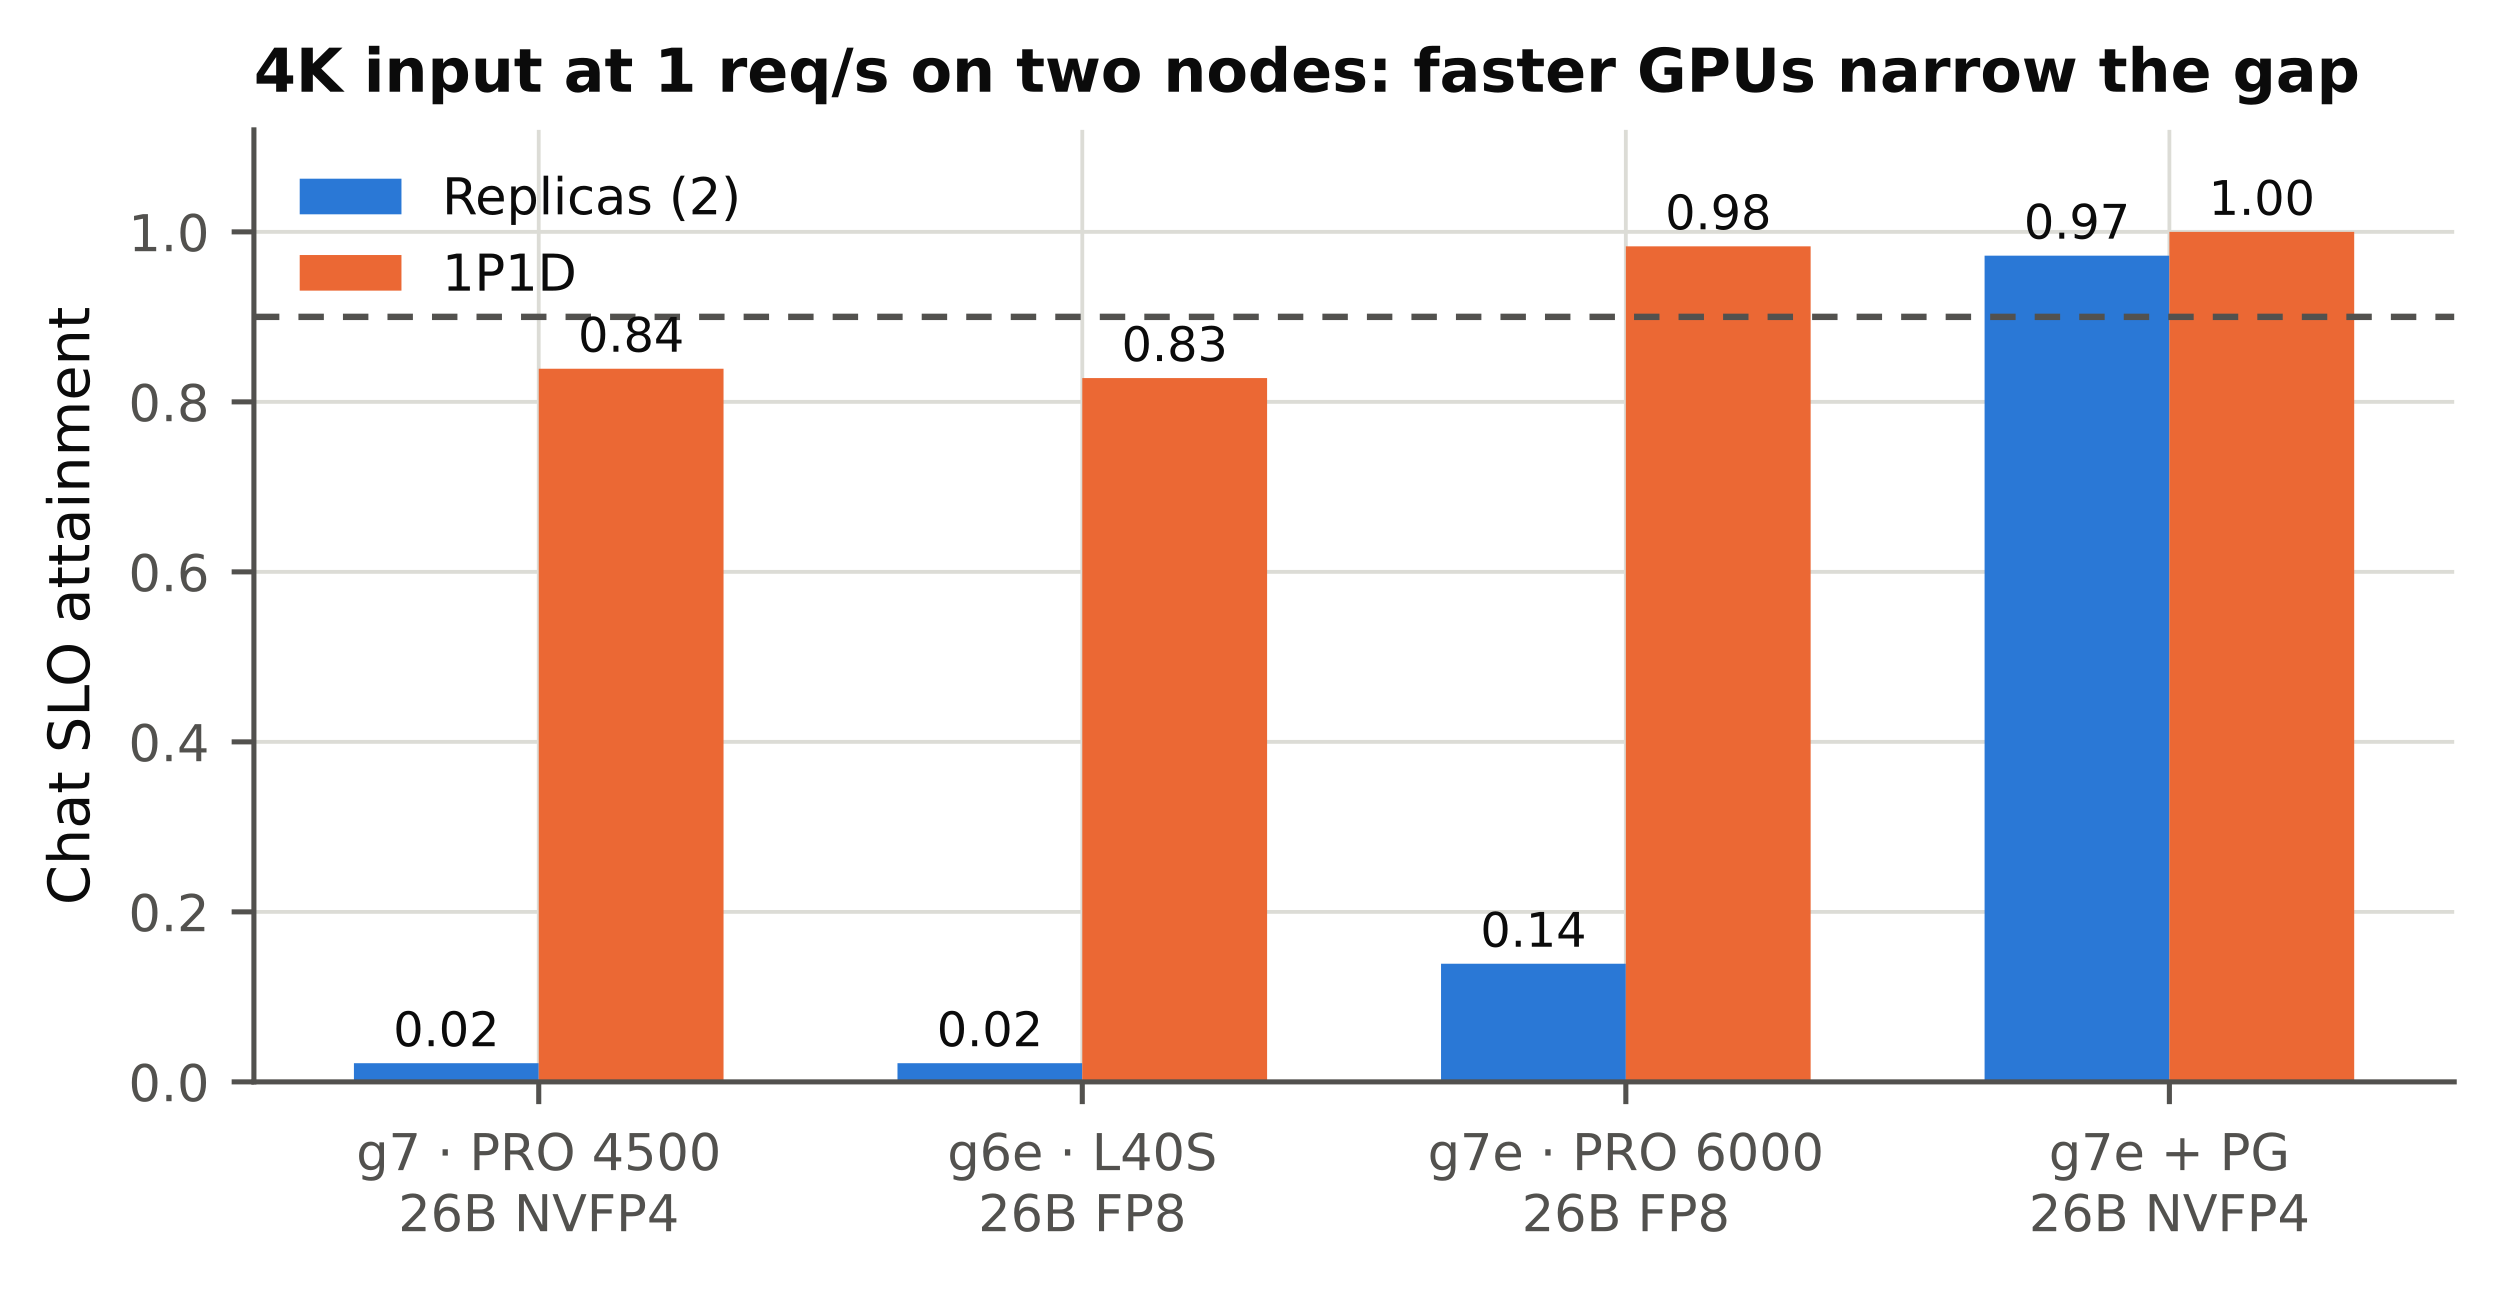
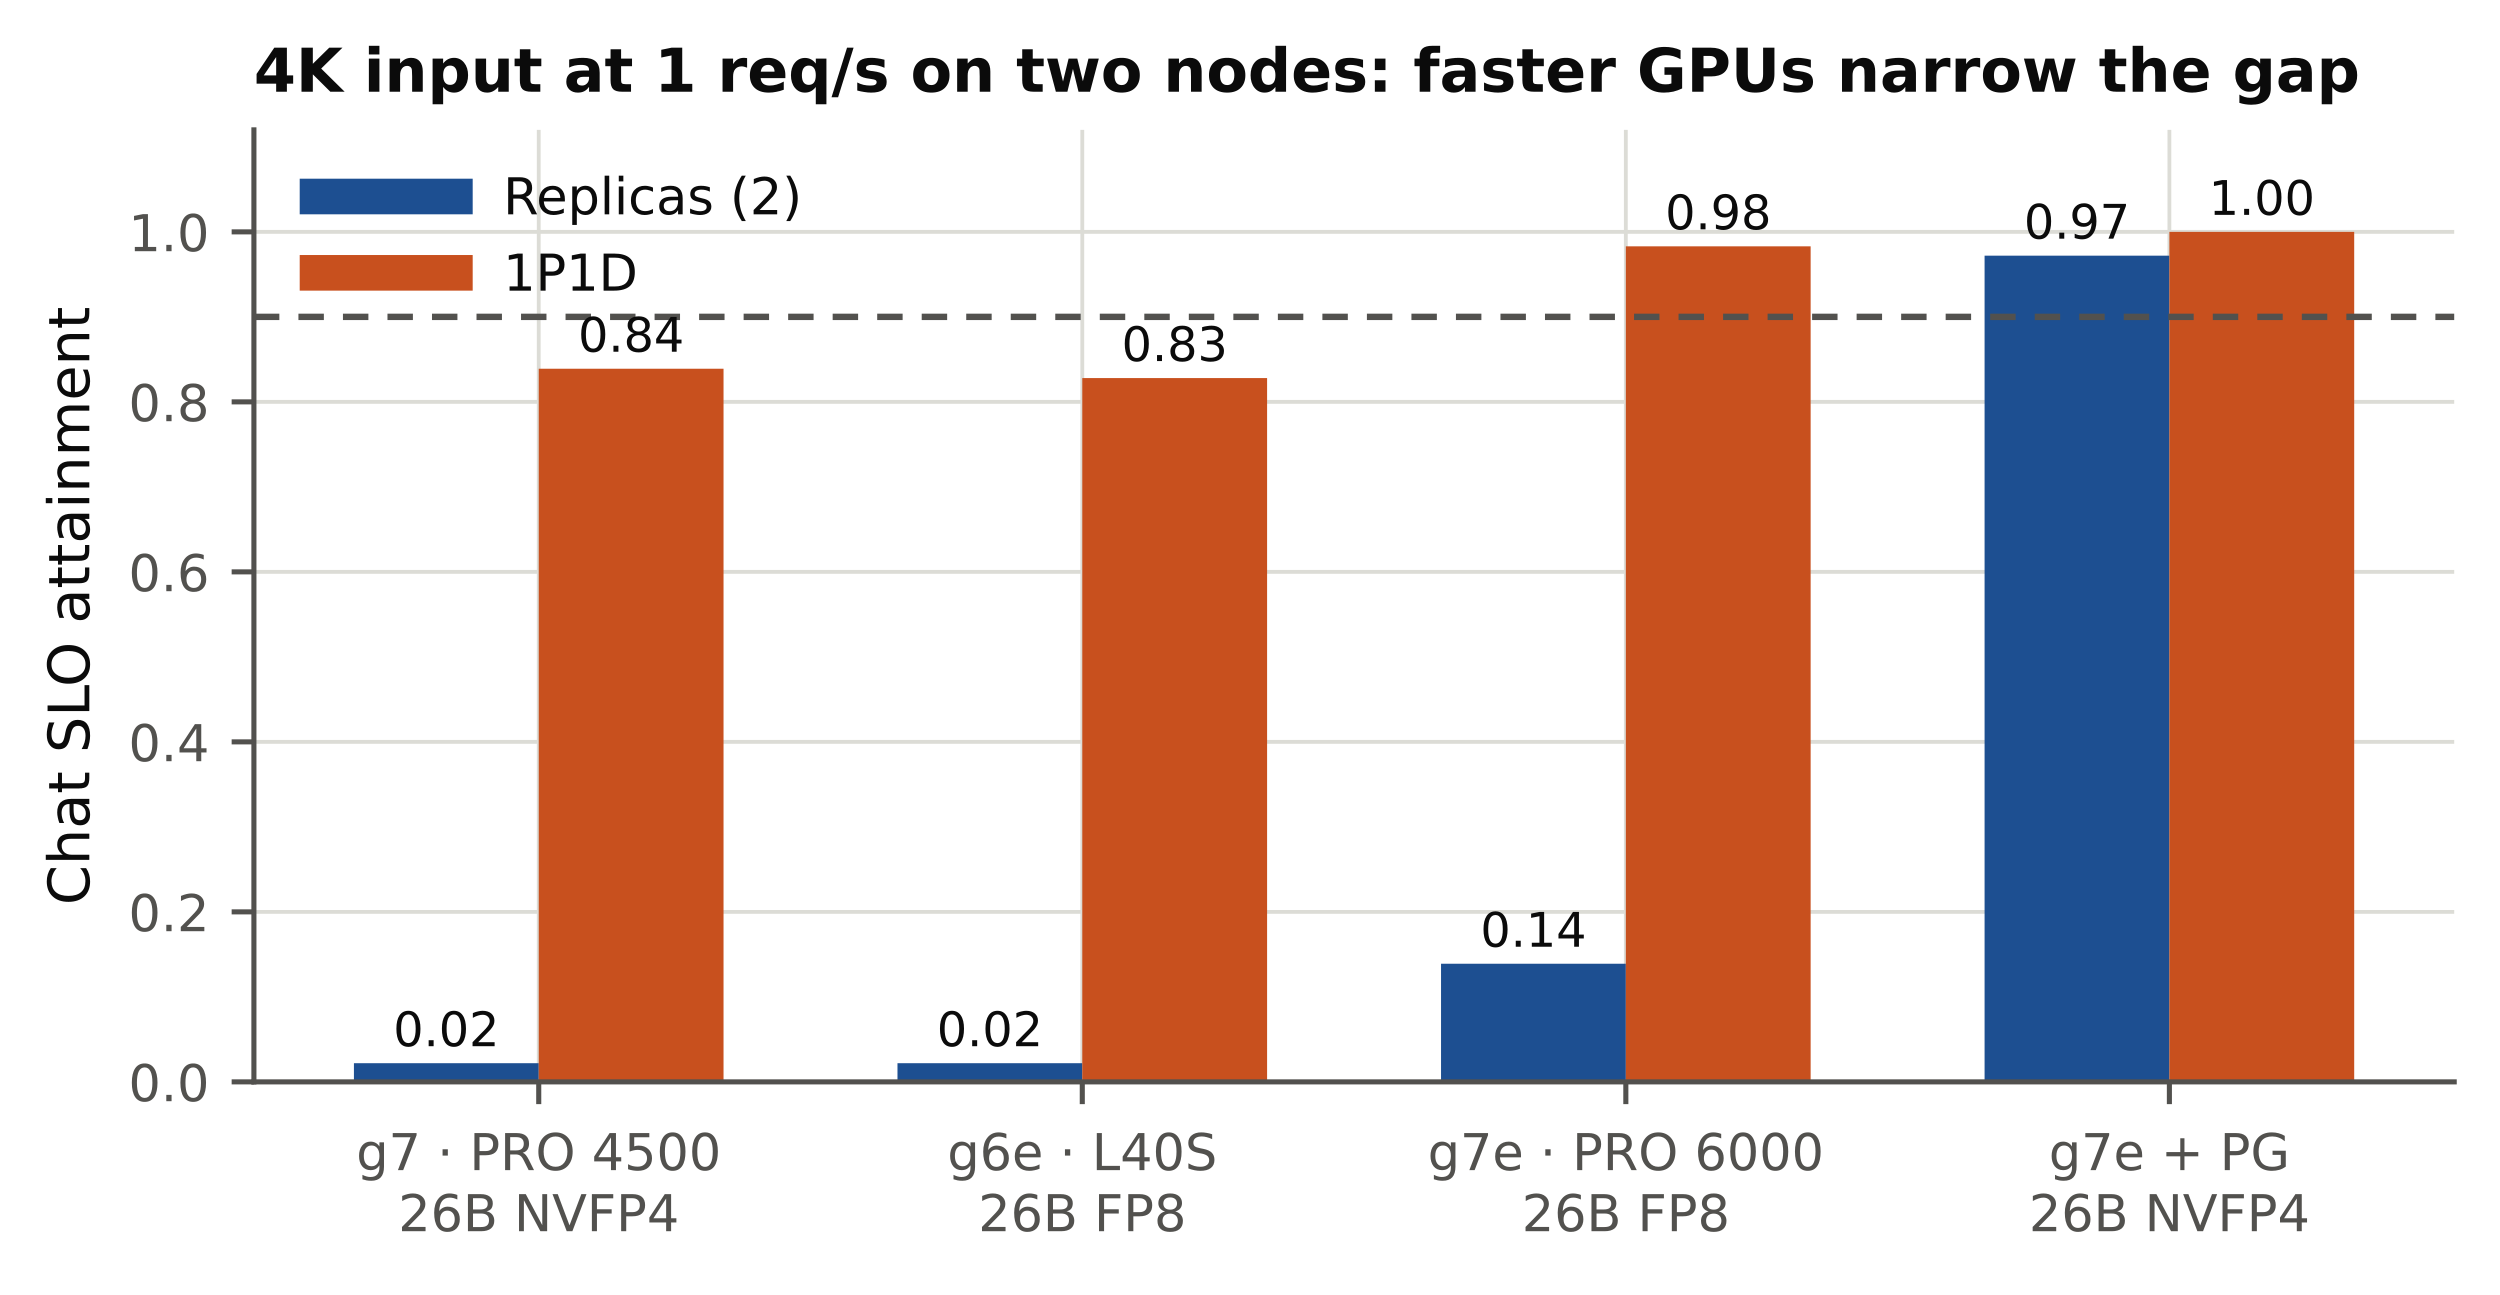
<svg xmlns="http://www.w3.org/2000/svg" xmlns:xlink="http://www.w3.org/1999/xlink" width="393.083pt" height="203.51pt" viewBox="0 0 393.083 203.51" version="1.1">
  <defs>
    <style type="text/css">*{stroke-linejoin: round; stroke-linecap: butt}</style>
  </defs>
  <g id="figure_1">
    <g id="patch_1">
      <path d="M 0 203.51  L 393.083 203.51  L 393.083 0  L 0 0  L 0 203.51  z " style="fill: none" />
    </g>
    <g id="axes_1">
      <g id="patch_2">
        <path d="M 39.923 170.107  L 385.883 170.107  L 385.883 20.419  L 39.923 20.419  L 39.923 170.107  z " style="fill: none" />
      </g>
      <g id="matplotlib.axis_1">
        <g id="xtick_1">
          <g id="line2d_1">
-             <path d="M 84.707 170.107  L 84.707 20.419  " clip-path="url(#p25ba020533)" style="fill: none; stroke: #dcdcd6; stroke-width: 0.6; stroke-linecap: square" />
+             <path d="M 84.707 170.107  L 84.707 20.419  " clip-path="url(#p0279dc3442)" style="fill: none; stroke: #dcdcd6; stroke-width: 0.6; stroke-linecap: square" />
          </g>
          <g id="line2d_2">
            <defs>
-               <path id="m49a4f20f19" d="M 0 0  L 0 3.5  " style="stroke: #52514e; stroke-width: 0.8" />
+               <path id="m656d4f9ebe" d="M 0 0  L 0 3.5  " style="stroke: #52514e; stroke-width: 0.8" />
            </defs>
            <g>
-               <use xlink:href="#m49a4f20f19" x="84.707" y="170.107" style="fill: #52514e; stroke: #52514e; stroke-width: 0.8" />
+               <use xlink:href="#m656d4f9ebe" x="84.707" y="170.107" style="fill: #52514e; stroke: #52514e; stroke-width: 0.8" />
            </g>
          </g>
          <g id="text_1">
            <text style="font-size: 8px; font-family: 'DejaVu Sans', 'Bitstream Vera Sans', 'Computer Modern Sans Serif', 'Lucida Grande', 'Verdana', 'Geneva', 'Lucid', 'Arial', 'Helvetica', 'Avant Garde', sans-serif; fill: #52514e" transform="translate(56.01719 183.9854)">g7 · PRO 4500</text>
            <text style="font-size: 8px; font-family: 'DejaVu Sans', 'Bitstream Vera Sans', 'Computer Modern Sans Serif', 'Lucida Grande', 'Verdana', 'Geneva', 'Lucid', 'Arial', 'Helvetica', 'Avant Garde', sans-serif; fill: #52514e" transform="translate(62.61469 193.587)">26B NVFP4</text>
          </g>
        </g>
        <g id="xtick_2">
          <g id="line2d_3">
-             <path d="M 170.171 170.107  L 170.171 20.419  " clip-path="url(#p25ba020533)" style="fill: none; stroke: #dcdcd6; stroke-width: 0.6; stroke-linecap: square" />
+             <path d="M 170.171 170.107  L 170.171 20.419  " clip-path="url(#p0279dc3442)" style="fill: none; stroke: #dcdcd6; stroke-width: 0.6; stroke-linecap: square" />
          </g>
          <g id="line2d_4">
            <g>
-               <use xlink:href="#m49a4f20f19" x="170.171" y="170.107" style="fill: #52514e; stroke: #52514e; stroke-width: 0.8" />
+               <use xlink:href="#m656d4f9ebe" x="170.171" y="170.107" style="fill: #52514e; stroke: #52514e; stroke-width: 0.8" />
            </g>
          </g>
          <g id="text_2">
            <text style="font-size: 8px; font-family: 'DejaVu Sans', 'Bitstream Vera Sans', 'Computer Modern Sans Serif', 'Lucida Grande', 'Verdana', 'Geneva', 'Lucid', 'Arial', 'Helvetica', 'Avant Garde', sans-serif; fill: #52514e" transform="translate(148.9535 183.9854)">g6e · L40S</text>
            <text style="font-size: 8px; font-family: 'DejaVu Sans', 'Bitstream Vera Sans', 'Computer Modern Sans Serif', 'Lucida Grande', 'Verdana', 'Geneva', 'Lucid', 'Arial', 'Helvetica', 'Avant Garde', sans-serif; fill: #52514e" transform="translate(153.8079 193.587)">26B FP8</text>
          </g>
        </g>
        <g id="xtick_3">
          <g id="line2d_5">
-             <path d="M 255.635 170.107  L 255.635 20.419  " clip-path="url(#p25ba020533)" style="fill: none; stroke: #dcdcd6; stroke-width: 0.6; stroke-linecap: square" />
+             <path d="M 255.635 170.107  L 255.635 20.419  " clip-path="url(#p0279dc3442)" style="fill: none; stroke: #dcdcd6; stroke-width: 0.6; stroke-linecap: square" />
          </g>
          <g id="line2d_6">
            <g>
-               <use xlink:href="#m49a4f20f19" x="255.635" y="170.107" style="fill: #52514e; stroke: #52514e; stroke-width: 0.8" />
+               <use xlink:href="#m656d4f9ebe" x="255.635" y="170.107" style="fill: #52514e; stroke: #52514e; stroke-width: 0.8" />
            </g>
          </g>
          <g id="text_3">
            <text style="font-size: 8px; font-family: 'DejaVu Sans', 'Bitstream Vera Sans', 'Computer Modern Sans Serif', 'Lucida Grande', 'Verdana', 'Geneva', 'Lucid', 'Arial', 'Helvetica', 'Avant Garde', sans-serif; fill: #52514e" transform="translate(224.4848 183.9854)">g7e · PRO 6000</text>
            <text style="font-size: 8px; font-family: 'DejaVu Sans', 'Bitstream Vera Sans', 'Computer Modern Sans Serif', 'Lucida Grande', 'Verdana', 'Geneva', 'Lucid', 'Arial', 'Helvetica', 'Avant Garde', sans-serif; fill: #52514e" transform="translate(239.2723 193.587)">26B FP8</text>
          </g>
        </g>
        <g id="xtick_4">
          <g id="line2d_7">
-             <path d="M 341.1 170.107  L 341.1 20.419  " clip-path="url(#p25ba020533)" style="fill: none; stroke: #dcdcd6; stroke-width: 0.6; stroke-linecap: square" />
+             <path d="M 341.1 170.107  L 341.1 20.419  " clip-path="url(#p0279dc3442)" style="fill: none; stroke: #dcdcd6; stroke-width: 0.6; stroke-linecap: square" />
          </g>
          <g id="line2d_8">
            <g>
-               <use xlink:href="#m49a4f20f19" x="341.1" y="170.107" style="fill: #52514e; stroke: #52514e; stroke-width: 0.8" />
+               <use xlink:href="#m656d4f9ebe" x="341.1" y="170.107" style="fill: #52514e; stroke: #52514e; stroke-width: 0.8" />
            </g>
          </g>
          <g id="text_4">
            <text style="font-size: 8px; font-family: 'DejaVu Sans', 'Bitstream Vera Sans', 'Computer Modern Sans Serif', 'Lucida Grande', 'Verdana', 'Geneva', 'Lucid', 'Arial', 'Helvetica', 'Avant Garde', sans-serif; fill: #52514e" transform="translate(322.1486 183.9854)">g7e + PG</text>
            <text style="font-size: 8px; font-family: 'DejaVu Sans', 'Bitstream Vera Sans', 'Computer Modern Sans Serif', 'Lucida Grande', 'Verdana', 'Geneva', 'Lucid', 'Arial', 'Helvetica', 'Avant Garde', sans-serif; fill: #52514e" transform="translate(319.008 193.587)">26B NVFP4</text>
          </g>
        </g>
      </g>
      <g id="matplotlib.axis_2">
        <g id="ytick_1">
          <g id="line2d_9">
-             <path d="M 39.923 170.107  L 385.883 170.107  " clip-path="url(#p25ba020533)" style="fill: none; stroke: #dcdcd6; stroke-width: 0.6; stroke-linecap: square" />
+             <path d="M 39.923 170.107  L 385.883 170.107  " clip-path="url(#p0279dc3442)" style="fill: none; stroke: #dcdcd6; stroke-width: 0.6; stroke-linecap: square" />
          </g>
          <g id="line2d_10">
            <defs>
-               <path id="ma389791cde" d="M 0 0  L -3.5 0  " style="stroke: #52514e; stroke-width: 0.8" />
+               <path id="m325c490a77" d="M 0 0  L -3.5 0  " style="stroke: #52514e; stroke-width: 0.8" />
            </defs>
            <g>
-               <use xlink:href="#ma389791cde" x="39.923" y="170.107" style="fill: #52514e; stroke: #52514e; stroke-width: 0.8" />
+               <use xlink:href="#m325c490a77" x="39.923" y="170.107" style="fill: #52514e; stroke: #52514e; stroke-width: 0.8" />
            </g>
          </g>
          <g id="text_5">
            <text style="font-size: 8px; font-family: 'DejaVu Sans', 'Bitstream Vera Sans', 'Computer Modern Sans Serif', 'Lucida Grande', 'Verdana', 'Geneva', 'Lucid', 'Arial', 'Helvetica', 'Avant Garde', sans-serif; text-anchor: end; fill: #52514e" x="32.923" y="173.146" transform="rotate(-0 32.9232 173.1456)">0.0</text>
          </g>
        </g>
        <g id="ytick_2">
          <g id="line2d_11">
-             <path d="M 39.923 143.377  L 385.883 143.377  " clip-path="url(#p25ba020533)" style="fill: none; stroke: #dcdcd6; stroke-width: 0.6; stroke-linecap: square" />
+             <path d="M 39.923 143.377  L 385.883 143.377  " clip-path="url(#p0279dc3442)" style="fill: none; stroke: #dcdcd6; stroke-width: 0.6; stroke-linecap: square" />
          </g>
          <g id="line2d_12">
            <g>
-               <use xlink:href="#ma389791cde" x="39.923" y="143.377" style="fill: #52514e; stroke: #52514e; stroke-width: 0.8" />
+               <use xlink:href="#m325c490a77" x="39.923" y="143.377" style="fill: #52514e; stroke: #52514e; stroke-width: 0.8" />
            </g>
          </g>
          <g id="text_6">
            <text style="font-size: 8px; font-family: 'DejaVu Sans', 'Bitstream Vera Sans', 'Computer Modern Sans Serif', 'Lucida Grande', 'Verdana', 'Geneva', 'Lucid', 'Arial', 'Helvetica', 'Avant Garde', sans-serif; text-anchor: end; fill: #52514e" x="32.923" y="146.416" transform="rotate(-0 32.9232 146.4156)">0.2</text>
          </g>
        </g>
        <g id="ytick_3">
          <g id="line2d_13">
-             <path d="M 39.923 116.647  L 385.883 116.647  " clip-path="url(#p25ba020533)" style="fill: none; stroke: #dcdcd6; stroke-width: 0.6; stroke-linecap: square" />
+             <path d="M 39.923 116.647  L 385.883 116.647  " clip-path="url(#p0279dc3442)" style="fill: none; stroke: #dcdcd6; stroke-width: 0.6; stroke-linecap: square" />
          </g>
          <g id="line2d_14">
            <g>
-               <use xlink:href="#ma389791cde" x="39.923" y="116.647" style="fill: #52514e; stroke: #52514e; stroke-width: 0.8" />
+               <use xlink:href="#m325c490a77" x="39.923" y="116.647" style="fill: #52514e; stroke: #52514e; stroke-width: 0.8" />
            </g>
          </g>
          <g id="text_7">
            <text style="font-size: 8px; font-family: 'DejaVu Sans', 'Bitstream Vera Sans', 'Computer Modern Sans Serif', 'Lucida Grande', 'Verdana', 'Geneva', 'Lucid', 'Arial', 'Helvetica', 'Avant Garde', sans-serif; text-anchor: end; fill: #52514e" x="32.923" y="119.686" transform="rotate(-0 32.9232 119.6856)">0.4</text>
          </g>
        </g>
        <g id="ytick_4">
          <g id="line2d_15">
-             <path d="M 39.923 89.917  L 385.883 89.917  " clip-path="url(#p25ba020533)" style="fill: none; stroke: #dcdcd6; stroke-width: 0.6; stroke-linecap: square" />
+             <path d="M 39.923 89.917  L 385.883 89.917  " clip-path="url(#p0279dc3442)" style="fill: none; stroke: #dcdcd6; stroke-width: 0.6; stroke-linecap: square" />
          </g>
          <g id="line2d_16">
            <g>
-               <use xlink:href="#ma389791cde" x="39.923" y="89.917" style="fill: #52514e; stroke: #52514e; stroke-width: 0.8" />
+               <use xlink:href="#m325c490a77" x="39.923" y="89.917" style="fill: #52514e; stroke: #52514e; stroke-width: 0.8" />
            </g>
          </g>
          <g id="text_8">
            <text style="font-size: 8px; font-family: 'DejaVu Sans', 'Bitstream Vera Sans', 'Computer Modern Sans Serif', 'Lucida Grande', 'Verdana', 'Geneva', 'Lucid', 'Arial', 'Helvetica', 'Avant Garde', sans-serif; text-anchor: end; fill: #52514e" x="32.923" y="92.956" transform="rotate(-0 32.9232 92.95558)">0.6</text>
          </g>
        </g>
        <g id="ytick_5">
          <g id="line2d_17">
-             <path d="M 39.923 63.187  L 385.883 63.187  " clip-path="url(#p25ba020533)" style="fill: none; stroke: #dcdcd6; stroke-width: 0.6; stroke-linecap: square" />
+             <path d="M 39.923 63.187  L 385.883 63.187  " clip-path="url(#p0279dc3442)" style="fill: none; stroke: #dcdcd6; stroke-width: 0.6; stroke-linecap: square" />
          </g>
          <g id="line2d_18">
            <g>
-               <use xlink:href="#ma389791cde" x="39.923" y="63.187" style="fill: #52514e; stroke: #52514e; stroke-width: 0.8" />
+               <use xlink:href="#m325c490a77" x="39.923" y="63.187" style="fill: #52514e; stroke: #52514e; stroke-width: 0.8" />
            </g>
          </g>
          <g id="text_9">
            <text style="font-size: 8px; font-family: 'DejaVu Sans', 'Bitstream Vera Sans', 'Computer Modern Sans Serif', 'Lucida Grande', 'Verdana', 'Geneva', 'Lucid', 'Arial', 'Helvetica', 'Avant Garde', sans-serif; text-anchor: end; fill: #52514e" x="32.923" y="66.226" transform="rotate(-0 32.9232 66.22558)">0.8</text>
          </g>
        </g>
        <g id="ytick_6">
          <g id="line2d_19">
-             <path d="M 39.923 36.457  L 385.883 36.457  " clip-path="url(#p25ba020533)" style="fill: none; stroke: #dcdcd6; stroke-width: 0.6; stroke-linecap: square" />
+             <path d="M 39.923 36.457  L 385.883 36.457  " clip-path="url(#p0279dc3442)" style="fill: none; stroke: #dcdcd6; stroke-width: 0.6; stroke-linecap: square" />
          </g>
          <g id="line2d_20">
            <g>
-               <use xlink:href="#ma389791cde" x="39.923" y="36.457" style="fill: #52514e; stroke: #52514e; stroke-width: 0.8" />
+               <use xlink:href="#m325c490a77" x="39.923" y="36.457" style="fill: #52514e; stroke: #52514e; stroke-width: 0.8" />
            </g>
          </g>
          <g id="text_10">
            <text style="font-size: 8px; font-family: 'DejaVu Sans', 'Bitstream Vera Sans', 'Computer Modern Sans Serif', 'Lucida Grande', 'Verdana', 'Geneva', 'Lucid', 'Arial', 'Helvetica', 'Avant Garde', sans-serif; text-anchor: end; fill: #52514e" x="32.923" y="39.496" transform="rotate(-0 32.9232 39.49558)">1.0</text>
          </g>
        </g>
        <g id="text_11">
          <text style="font-size: 9px; font-family: 'DejaVu Sans', 'Bitstream Vera Sans', 'Computer Modern Sans Serif', 'Lucida Grande', 'Verdana', 'Geneva', 'Lucid', 'Arial', 'Helvetica', 'Avant Garde', sans-serif; text-anchor: middle; fill: #0b0b0b" x="14.039" y="95.263" transform="rotate(-90 14.03859 95.26252)">Chat SLO attainment</text>
        </g>
      </g>
      <g id="patch_3">
-         <path d="M 55.649 170.107  L 84.707 170.107  L 84.707 167.166  L 55.649 167.166  z " clip-path="url(#p25ba020533)" style="fill: #2a78d6" />
+         <path d="M 55.649 170.107  L 84.707 170.107  L 84.707 167.166  L 55.649 167.166  z " clip-path="url(#p0279dc3442)" style="fill: #1d4f91" />
      </g>
      <g id="patch_4">
-         <path d="M 84.707 170.107  L 113.764 170.107  L 113.764 57.974  L 84.707 57.974  z " clip-path="url(#p25ba020533)" style="fill: #eb6834" />
+         <path d="M 84.707 170.107  L 113.764 170.107  L 113.764 57.974  L 84.707 57.974  z " clip-path="url(#p0279dc3442)" style="fill: #c8501e" />
      </g>
      <g id="patch_5">
-         <path d="M 141.113 170.107  L 170.171 170.107  L 170.171 167.166  L 141.113 167.166  z " clip-path="url(#p25ba020533)" style="fill: #2a78d6" />
+         <path d="M 141.113 170.107  L 170.171 170.107  L 170.171 167.166  L 141.113 167.166  z " clip-path="url(#p0279dc3442)" style="fill: #1d4f91" />
      </g>
      <g id="patch_6">
-         <path d="M 170.171 170.107  L 199.229 170.107  L 199.229 59.444  L 170.171 59.444  z " clip-path="url(#p25ba020533)" style="fill: #eb6834" />
+         <path d="M 170.171 170.107  L 199.229 170.107  L 199.229 59.444  L 170.171 59.444  z " clip-path="url(#p0279dc3442)" style="fill: #c8501e" />
      </g>
      <g id="patch_7">
-         <path d="M 226.578 170.107  L 255.635 170.107  L 255.635 151.529  L 226.578 151.529  z " clip-path="url(#p25ba020533)" style="fill: #2a78d6" />
+         <path d="M 226.578 170.107  L 255.635 170.107  L 255.635 151.529  L 226.578 151.529  z " clip-path="url(#p0279dc3442)" style="fill: #1d4f91" />
      </g>
      <g id="patch_8">
-         <path d="M 255.635 170.107  L 284.693 170.107  L 284.693 38.729  L 255.635 38.729  z " clip-path="url(#p25ba020533)" style="fill: #eb6834" />
+         <path d="M 255.635 170.107  L 284.693 170.107  L 284.693 38.729  L 255.635 38.729  z " clip-path="url(#p0279dc3442)" style="fill: #c8501e" />
      </g>
      <g id="patch_9">
-         <path d="M 312.042 170.107  L 341.1 170.107  L 341.1 40.199  L 312.042 40.199  z " clip-path="url(#p25ba020533)" style="fill: #2a78d6" />
+         <path d="M 312.042 170.107  L 341.1 170.107  L 341.1 40.199  L 312.042 40.199  z " clip-path="url(#p0279dc3442)" style="fill: #1d4f91" />
      </g>
      <g id="patch_10">
-         <path d="M 341.1 170.107  L 370.158 170.107  L 370.158 36.457  L 341.1 36.457  z " clip-path="url(#p25ba020533)" style="fill: #eb6834" />
+         <path d="M 341.1 170.107  L 370.158 170.107  L 370.158 36.457  L 341.1 36.457  z " clip-path="url(#p0279dc3442)" style="fill: #c8501e" />
      </g>
      <g id="line2d_21">
-         <path d="M 39.923 49.822  L 385.883 49.822  " clip-path="url(#p25ba020533)" style="fill: none; stroke-dasharray: 4,3; stroke-dashoffset: 0; stroke: #52514e" />
+         <path d="M 39.923 49.822  L 385.883 49.822  " clip-path="url(#p0279dc3442)" style="fill: none; stroke-dasharray: 4,3; stroke-dashoffset: 0; stroke: #52514e" />
      </g>
      <g id="patch_11">
        <path d="M 39.923 170.107  L 39.923 20.419  " style="fill: none; stroke: #52514e; stroke-width: 0.8; stroke-linejoin: miter; stroke-linecap: square" />
      </g>
      <g id="patch_12">
        <path d="M 39.923 170.107  L 385.883 170.107  " style="fill: none; stroke: #52514e; stroke-width: 0.8; stroke-linejoin: miter; stroke-linecap: square" />
      </g>
      <g id="text_12">
        <text style="font-size: 7.5px; font-family: 'DejaVu Sans', 'Bitstream Vera Sans', 'Computer Modern Sans Serif', 'Lucida Grande', 'Verdana', 'Geneva', 'Lucid', 'Arial', 'Helvetica', 'Avant Garde', sans-serif; text-anchor: middle; fill: #0b0b0b" x="70.178" y="164.493" transform="rotate(-0 70.17761 164.4932)">0.02</text>
      </g>
      <g id="text_13">
        <text style="font-size: 7.5px; font-family: 'DejaVu Sans', 'Bitstream Vera Sans', 'Computer Modern Sans Serif', 'Lucida Grande', 'Verdana', 'Geneva', 'Lucid', 'Arial', 'Helvetica', 'Avant Garde', sans-serif; text-anchor: middle; fill: #0b0b0b" x="99.236" y="55.301" transform="rotate(-0 99.23552 55.30117)">0.84</text>
      </g>
      <g id="text_14">
        <text style="font-size: 7.5px; font-family: 'DejaVu Sans', 'Bitstream Vera Sans', 'Computer Modern Sans Serif', 'Lucida Grande', 'Verdana', 'Geneva', 'Lucid', 'Arial', 'Helvetica', 'Avant Garde', sans-serif; text-anchor: middle; fill: #0b0b0b" x="155.642" y="164.493" transform="rotate(-0 155.642 164.4932)">0.02</text>
      </g>
      <g id="text_15">
        <text style="font-size: 7.5px; font-family: 'DejaVu Sans', 'Bitstream Vera Sans', 'Computer Modern Sans Serif', 'Lucida Grande', 'Verdana', 'Geneva', 'Lucid', 'Arial', 'Helvetica', 'Avant Garde', sans-serif; text-anchor: middle; fill: #0b0b0b" x="184.7" y="56.771" transform="rotate(-0 184.6999 56.77132)">0.83</text>
      </g>
      <g id="text_16">
        <text style="font-size: 7.5px; font-family: 'DejaVu Sans', 'Bitstream Vera Sans', 'Computer Modern Sans Serif', 'Lucida Grande', 'Verdana', 'Geneva', 'Lucid', 'Arial', 'Helvetica', 'Avant Garde', sans-serif; text-anchor: middle; fill: #0b0b0b" x="241.106" y="148.856" transform="rotate(-0 241.1065 148.8562)">0.14</text>
      </g>
      <g id="text_17">
        <text style="font-size: 7.5px; font-family: 'DejaVu Sans', 'Bitstream Vera Sans', 'Computer Modern Sans Serif', 'Lucida Grande', 'Verdana', 'Geneva', 'Lucid', 'Arial', 'Helvetica', 'Avant Garde', sans-serif; text-anchor: middle; fill: #0b0b0b" x="270.164" y="36.056" transform="rotate(-0 270.1644 36.05557)">0.98</text>
      </g>
      <g id="text_18">
        <text style="font-size: 7.5px; font-family: 'DejaVu Sans', 'Bitstream Vera Sans', 'Computer Modern Sans Serif', 'Lucida Grande', 'Verdana', 'Geneva', 'Lucid', 'Arial', 'Helvetica', 'Avant Garde', sans-serif; text-anchor: middle; fill: #0b0b0b" x="326.571" y="37.526" transform="rotate(-0 326.5709 37.52572)">0.97</text>
      </g>
      <g id="text_19">
        <text style="font-size: 7.5px; font-family: 'DejaVu Sans', 'Bitstream Vera Sans', 'Computer Modern Sans Serif', 'Lucida Grande', 'Verdana', 'Geneva', 'Lucid', 'Arial', 'Helvetica', 'Avant Garde', sans-serif; text-anchor: middle; fill: #0b0b0b" x="355.629" y="33.784" transform="rotate(-0 355.6288 33.78352)">1.00</text>
      </g>
      <g id="text_20">
        <text style="font-weight: 700; font-size: 9.5px; font-family: 'DejaVu Sans', 'Bitstream Vera Sans', 'Computer Modern Sans Serif', 'Lucida Grande', 'Verdana', 'Geneva', 'Lucid', 'Arial', 'Helvetica', 'Avant Garde', sans-serif; text-anchor: start; fill: #0b0b0b" x="39.923" y="14.419" transform="rotate(-0 39.9232 14.41852)">4K input at 1 req/s on two nodes: faster GPUs narrow the gap</text>
      </g>
      <g id="legend_1">
        <g id="patch_13">
-           <path d="M 47.123 33.697  L 63.123 33.697  L 63.123 28.097  L 47.123 28.097  z " style="fill: #2a78d6" />
+           <path d="M 47.123 33.697  L 74.323 33.697  L 74.323 28.097  L 47.123 28.097  z " style="fill: #1d4f91" />
        </g>
        <g id="text_21">
-           <text style="font-size: 8px; font-family: 'DejaVu Sans', 'Bitstream Vera Sans', 'Computer Modern Sans Serif', 'Lucida Grande', 'Verdana', 'Geneva', 'Lucid', 'Arial', 'Helvetica', 'Avant Garde', sans-serif; text-anchor: start; fill: #0b0b0b" x="69.523" y="33.697" transform="rotate(-0 69.5232 33.69727)">Replicas (2)</text>
+           <text style="font-size: 8px; font-family: 'DejaVu Sans', 'Bitstream Vera Sans', 'Computer Modern Sans Serif', 'Lucida Grande', 'Verdana', 'Geneva', 'Lucid', 'Arial', 'Helvetica', 'Avant Garde', sans-serif; text-anchor: start; fill: #0b0b0b" x="79.123" y="33.697" transform="rotate(-0 79.1232 33.69727)">Replicas (2)</text>
        </g>
        <g id="patch_14">
-           <path d="M 47.123 45.698  L 63.123 45.698  L 63.123 40.098  L 47.123 40.098  z " style="fill: #eb6834" />
+           <path d="M 47.123 45.698  L 74.323 45.698  L 74.323 40.098  L 47.123 40.098  z " style="fill: #c8501e" />
        </g>
        <g id="text_22">
-           <text style="font-size: 8px; font-family: 'DejaVu Sans', 'Bitstream Vera Sans', 'Computer Modern Sans Serif', 'Lucida Grande', 'Verdana', 'Geneva', 'Lucid', 'Arial', 'Helvetica', 'Avant Garde', sans-serif; text-anchor: start; fill: #0b0b0b" x="69.523" y="45.698" transform="rotate(-0 69.5232 45.69789)">1P1D</text>
+           <text style="font-size: 8px; font-family: 'DejaVu Sans', 'Bitstream Vera Sans', 'Computer Modern Sans Serif', 'Lucida Grande', 'Verdana', 'Geneva', 'Lucid', 'Arial', 'Helvetica', 'Avant Garde', sans-serif; text-anchor: start; fill: #0b0b0b" x="79.123" y="45.698" transform="rotate(-0 79.1232 45.69789)">1P1D</text>
        </g>
      </g>
    </g>
  </g>
  <defs>
-     <clipPath id="p25ba020533">
+     <clipPath id="p0279dc3442">
      <rect x="39.923" y="20.419" width="345.96" height="149.688" />
    </clipPath>
  </defs>
</svg>
